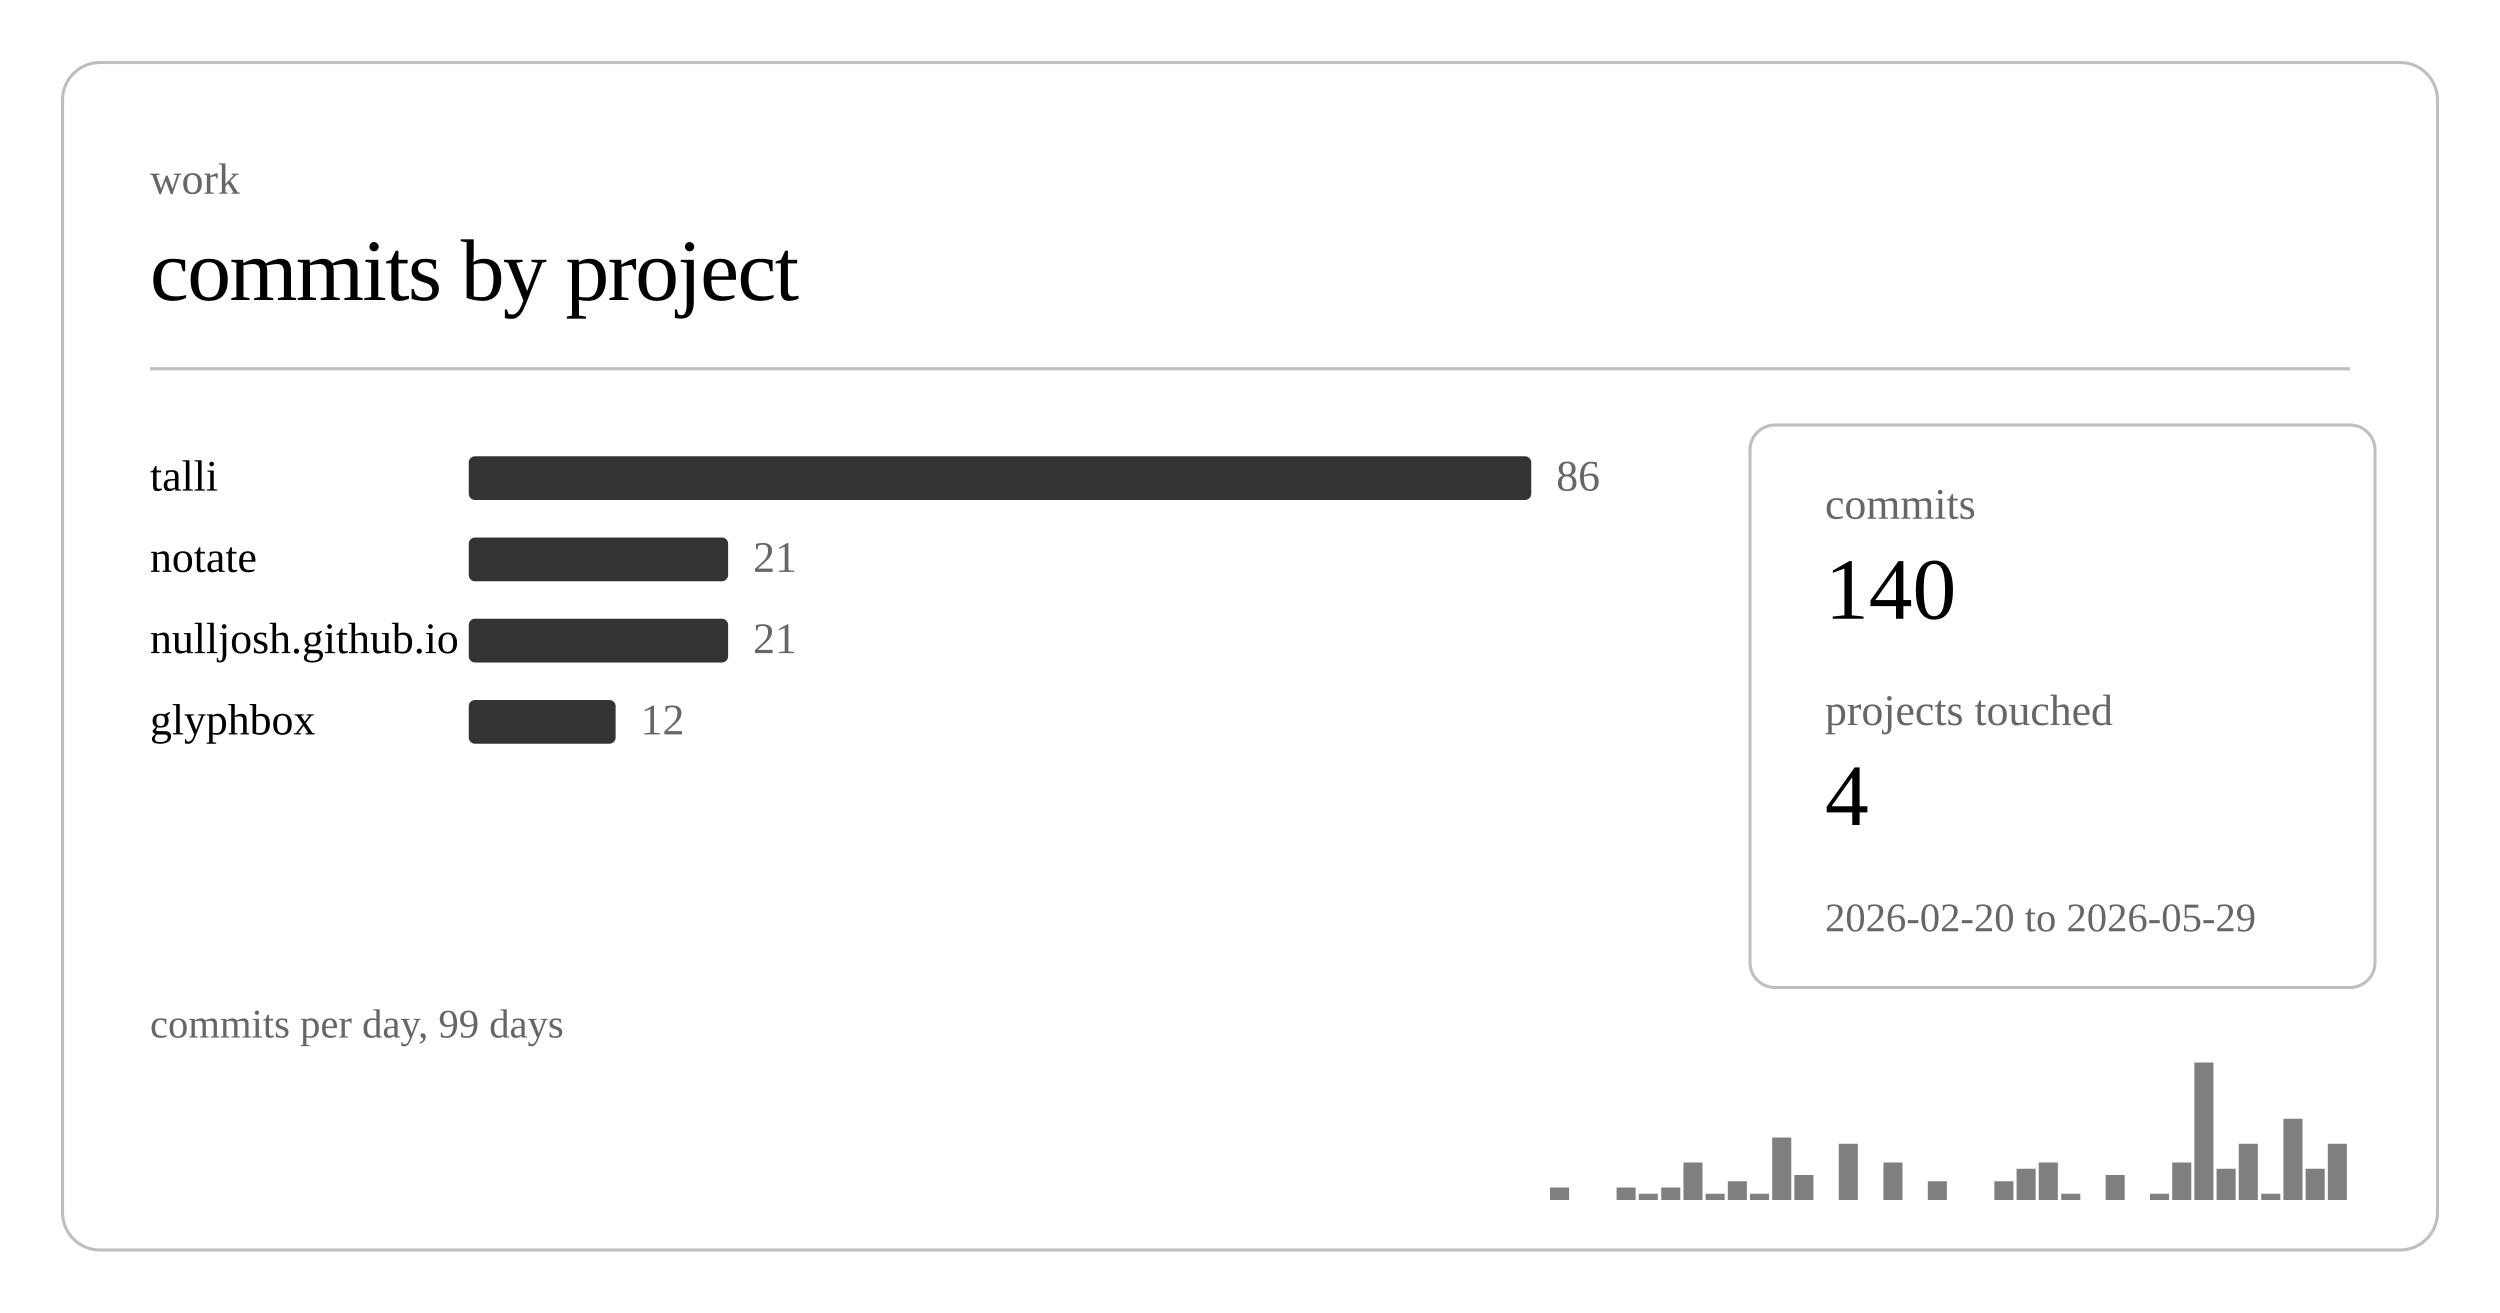
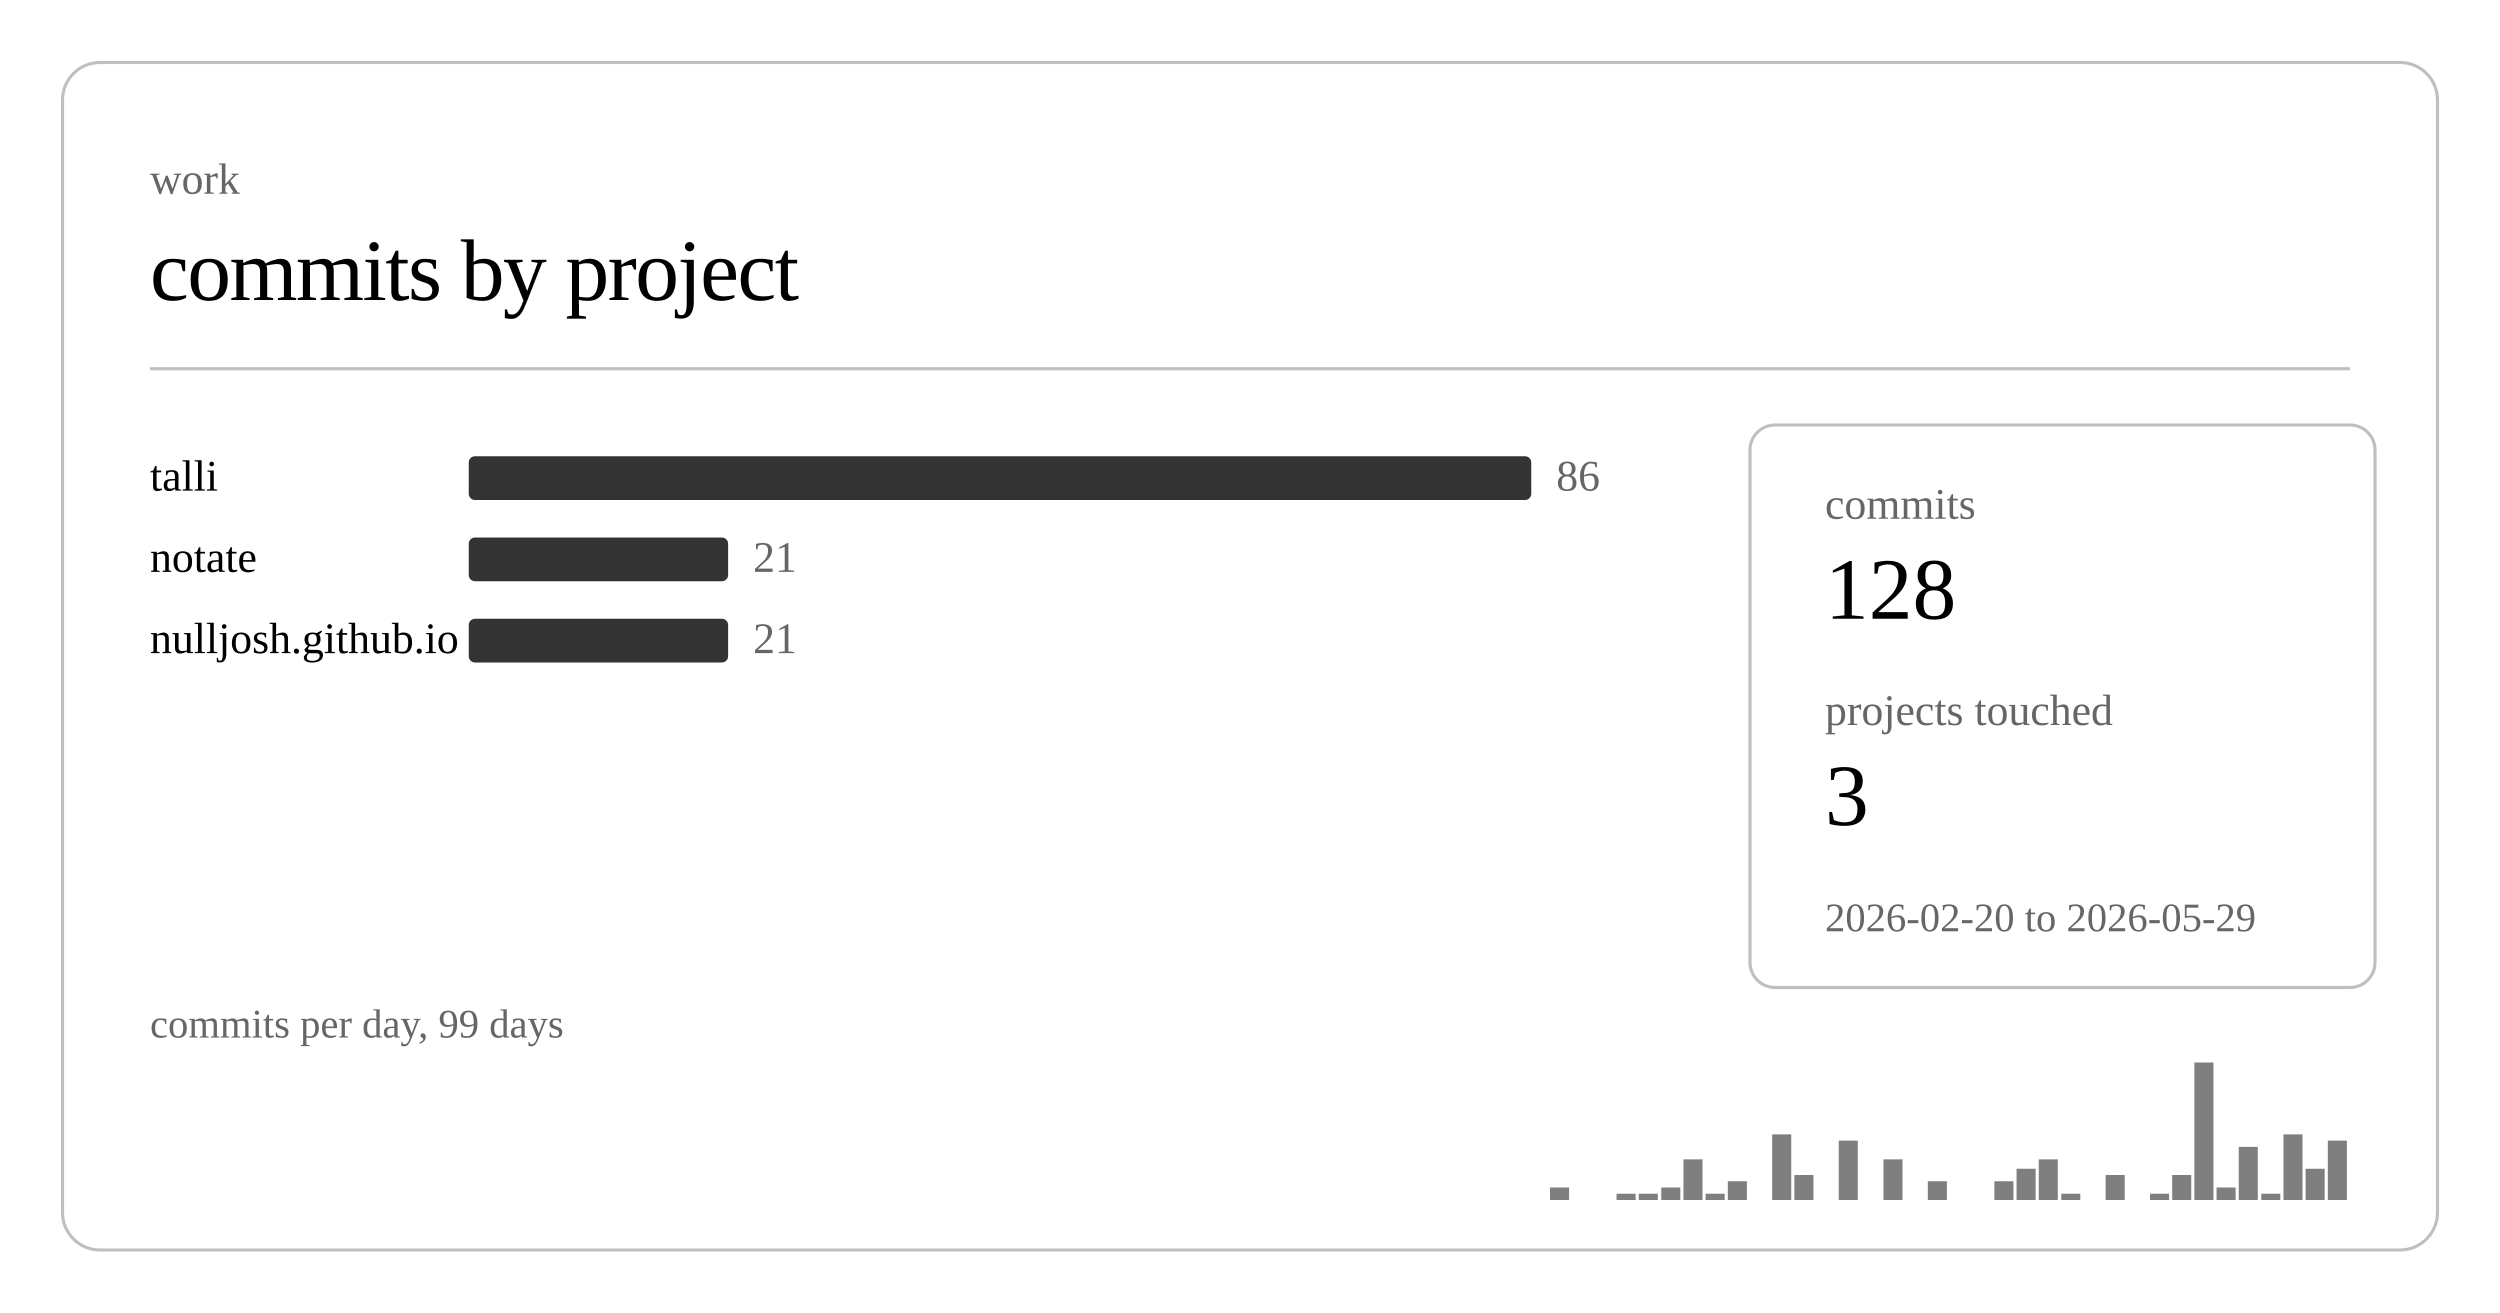
<svg xmlns="http://www.w3.org/2000/svg" class="post-header-svg graph-svg" viewBox="0 0 800 420" width="800" height="420">
  <rect x="20" y="20" width="760" height="380" rx="12" ry="12" fill="none" stroke="currentColor" stroke-width="1" opacity="0.25" />
  <text fill="currentColor" x="48" y="62" font-size="14" opacity="0.6">work</text>
  <text fill="currentColor" x="48" y="96" font-size="28" font-weight="300" letter-spacing="-0.5">commits by project</text>
  <line stroke="currentColor" x1="48" y1="118" x2="752" y2="118" stroke-width="1" opacity="0.25" />
  <a href="https://github.com/nulljosh/talli">
    <text fill="currentColor" x="48" y="157" font-size="14">talli</text>
  </a>
  <rect x="150" y="146" width="340" height="14" rx="2" fill="currentColor" opacity="0.8" />
  <text fill="currentColor" x="498" y="157" font-size="14" opacity="0.6">86</text>
  <a href="https://github.com/nulljosh/notate">
    <text fill="currentColor" x="48" y="183" font-size="14">notate</text>
  </a>
  <rect x="150" y="172" width="83" height="14" rx="2" fill="currentColor" opacity="0.8" />
  <text fill="currentColor" x="241" y="183" font-size="14" opacity="0.6">21</text>
  <a href="https://github.com/nulljosh/nulljosh.github.io">
    <text fill="currentColor" x="48" y="209" font-size="14">nulljosh.github.io</text>
  </a>
  <rect x="150" y="198" width="83" height="14" rx="2" fill="currentColor" opacity="0.8" />
  <text fill="currentColor" x="241" y="209" font-size="14" opacity="0.6">21</text>
-   <a href="https://github.com/nulljosh/glyphbox">
-     <text fill="currentColor" x="48" y="235" font-size="14">glyphbox</text>
-   </a>
-   <rect x="150" y="224" width="47" height="14" rx="2" fill="currentColor" opacity="0.8" />
-   <text fill="currentColor" x="205" y="235" font-size="14" opacity="0.6">12</text>
  <rect x="496.0" y="380" width="6.1" height="4" fill="currentColor" opacity="0.5" />
-   <rect x="517.3" y="380" width="6.1" height="4" fill="currentColor" opacity="0.5" />
+   <rect x="517.3" y="382" width="6.1" height="2" fill="currentColor" opacity="0.5" />
  <rect x="524.4" y="382" width="6.1" height="2" fill="currentColor" opacity="0.5" />
  <rect x="531.6" y="380" width="6.1" height="4" fill="currentColor" opacity="0.5" />
-   <rect x="538.7" y="372" width="6.1" height="12" fill="currentColor" opacity="0.5" />
+   <rect x="538.7" y="371" width="6.1" height="13" fill="currentColor" opacity="0.5" />
  <rect x="545.8" y="382" width="6.1" height="2" fill="currentColor" opacity="0.5" />
  <rect x="552.9" y="378" width="6.1" height="6" fill="currentColor" opacity="0.5" />
-   <rect x="560.0" y="382" width="6.1" height="2" fill="currentColor" opacity="0.5" />
-   <rect x="567.1" y="364" width="6.1" height="20" fill="currentColor" opacity="0.5" />
+   <rect x="567.1" y="363" width="6.1" height="21" fill="currentColor" opacity="0.5" />
  <rect x="574.2" y="376" width="6.1" height="8" fill="currentColor" opacity="0.5" />
-   <rect x="588.4" y="366" width="6.1" height="18" fill="currentColor" opacity="0.5" />
-   <rect x="602.7" y="372" width="6.1" height="12" fill="currentColor" opacity="0.5" />
+   <rect x="588.4" y="365" width="6.1" height="19" fill="currentColor" opacity="0.5" />
+   <rect x="602.7" y="371" width="6.1" height="13" fill="currentColor" opacity="0.5" />
  <rect x="616.9" y="378" width="6.1" height="6" fill="currentColor" opacity="0.5" />
  <rect x="638.2" y="378" width="6.1" height="6" fill="currentColor" opacity="0.5" />
  <rect x="645.3" y="374" width="6.1" height="10" fill="currentColor" opacity="0.5" />
-   <rect x="652.4" y="372" width="6.1" height="12" fill="currentColor" opacity="0.5" />
+   <rect x="652.4" y="371" width="6.1" height="13" fill="currentColor" opacity="0.5" />
  <rect x="659.6" y="382" width="6.1" height="2" fill="currentColor" opacity="0.5" />
  <rect x="673.8" y="376" width="6.1" height="8" fill="currentColor" opacity="0.5" />
  <rect x="688.0" y="382" width="6.1" height="2" fill="currentColor" opacity="0.5" />
-   <rect x="695.1" y="372" width="6.1" height="12" fill="currentColor" opacity="0.5" />
+   <rect x="695.1" y="376" width="6.1" height="8" fill="currentColor" opacity="0.5" />
  <rect x="702.2" y="340" width="6.1" height="44" fill="currentColor" opacity="0.5" />
-   <rect x="709.3" y="374" width="6.1" height="10" fill="currentColor" opacity="0.5" />
-   <rect x="716.4" y="366" width="6.1" height="18" fill="currentColor" opacity="0.5" />
+   <rect x="709.3" y="380" width="6.1" height="4" fill="currentColor" opacity="0.5" />
+   <rect x="716.4" y="367" width="6.1" height="17" fill="currentColor" opacity="0.5" />
  <rect x="723.6" y="382" width="6.1" height="2" fill="currentColor" opacity="0.5" />
-   <rect x="730.7" y="358" width="6.1" height="26" fill="currentColor" opacity="0.5" />
+   <rect x="730.7" y="363" width="6.1" height="21" fill="currentColor" opacity="0.5" />
  <rect x="737.8" y="374" width="6.1" height="10" fill="currentColor" opacity="0.5" />
-   <rect x="744.9" y="366" width="6.1" height="18" fill="currentColor" opacity="0.5" />
+   <rect x="744.9" y="365" width="6.1" height="19" fill="currentColor" opacity="0.5" />
  <text fill="currentColor" x="48" y="332" font-size="13" opacity="0.6">commits per day, 99 days</text>
  <rect x="560" y="136" width="200" height="180" rx="8" ry="8" fill="none" stroke="currentColor" stroke-width="1" opacity="0.25" />
  <text fill="currentColor" x="584" y="166" font-size="14" opacity="0.6">commits</text>
-   <text fill="currentColor" x="584" y="198" font-size="28" font-weight="500">140</text>
+   <text fill="currentColor" x="584" y="198" font-size="28" font-weight="500">128</text>
  <text fill="currentColor" x="584" y="232" font-size="14" opacity="0.6">projects touched</text>
-   <text fill="currentColor" x="584" y="264" font-size="28" font-weight="500">4</text>
+   <text fill="currentColor" x="584" y="264" font-size="28" font-weight="500">3</text>
  <text fill="currentColor" x="584" y="298" font-size="13" opacity="0.6">2026-02-20 to 2026-05-29</text>
</svg>
